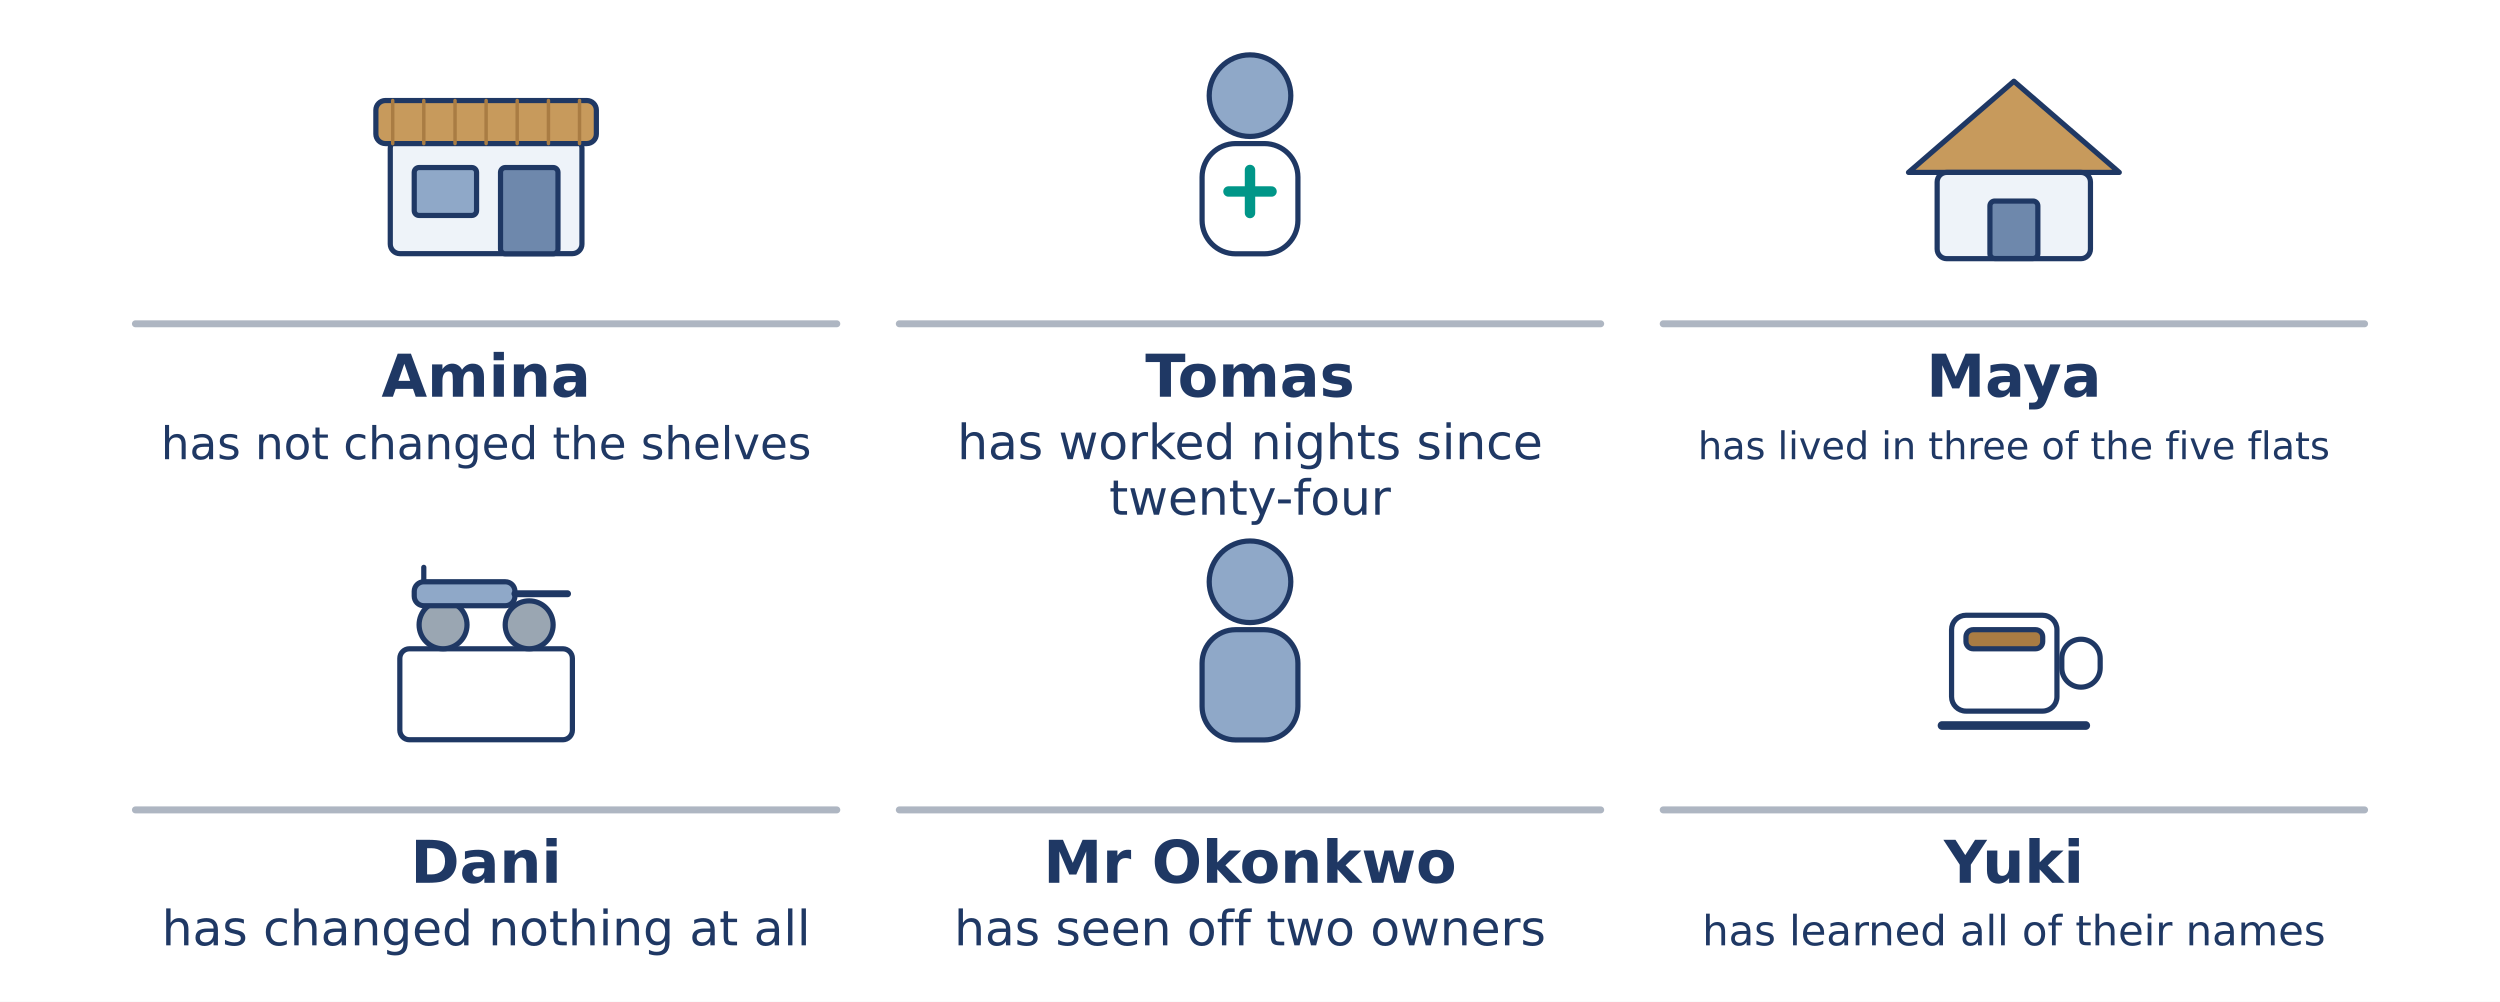
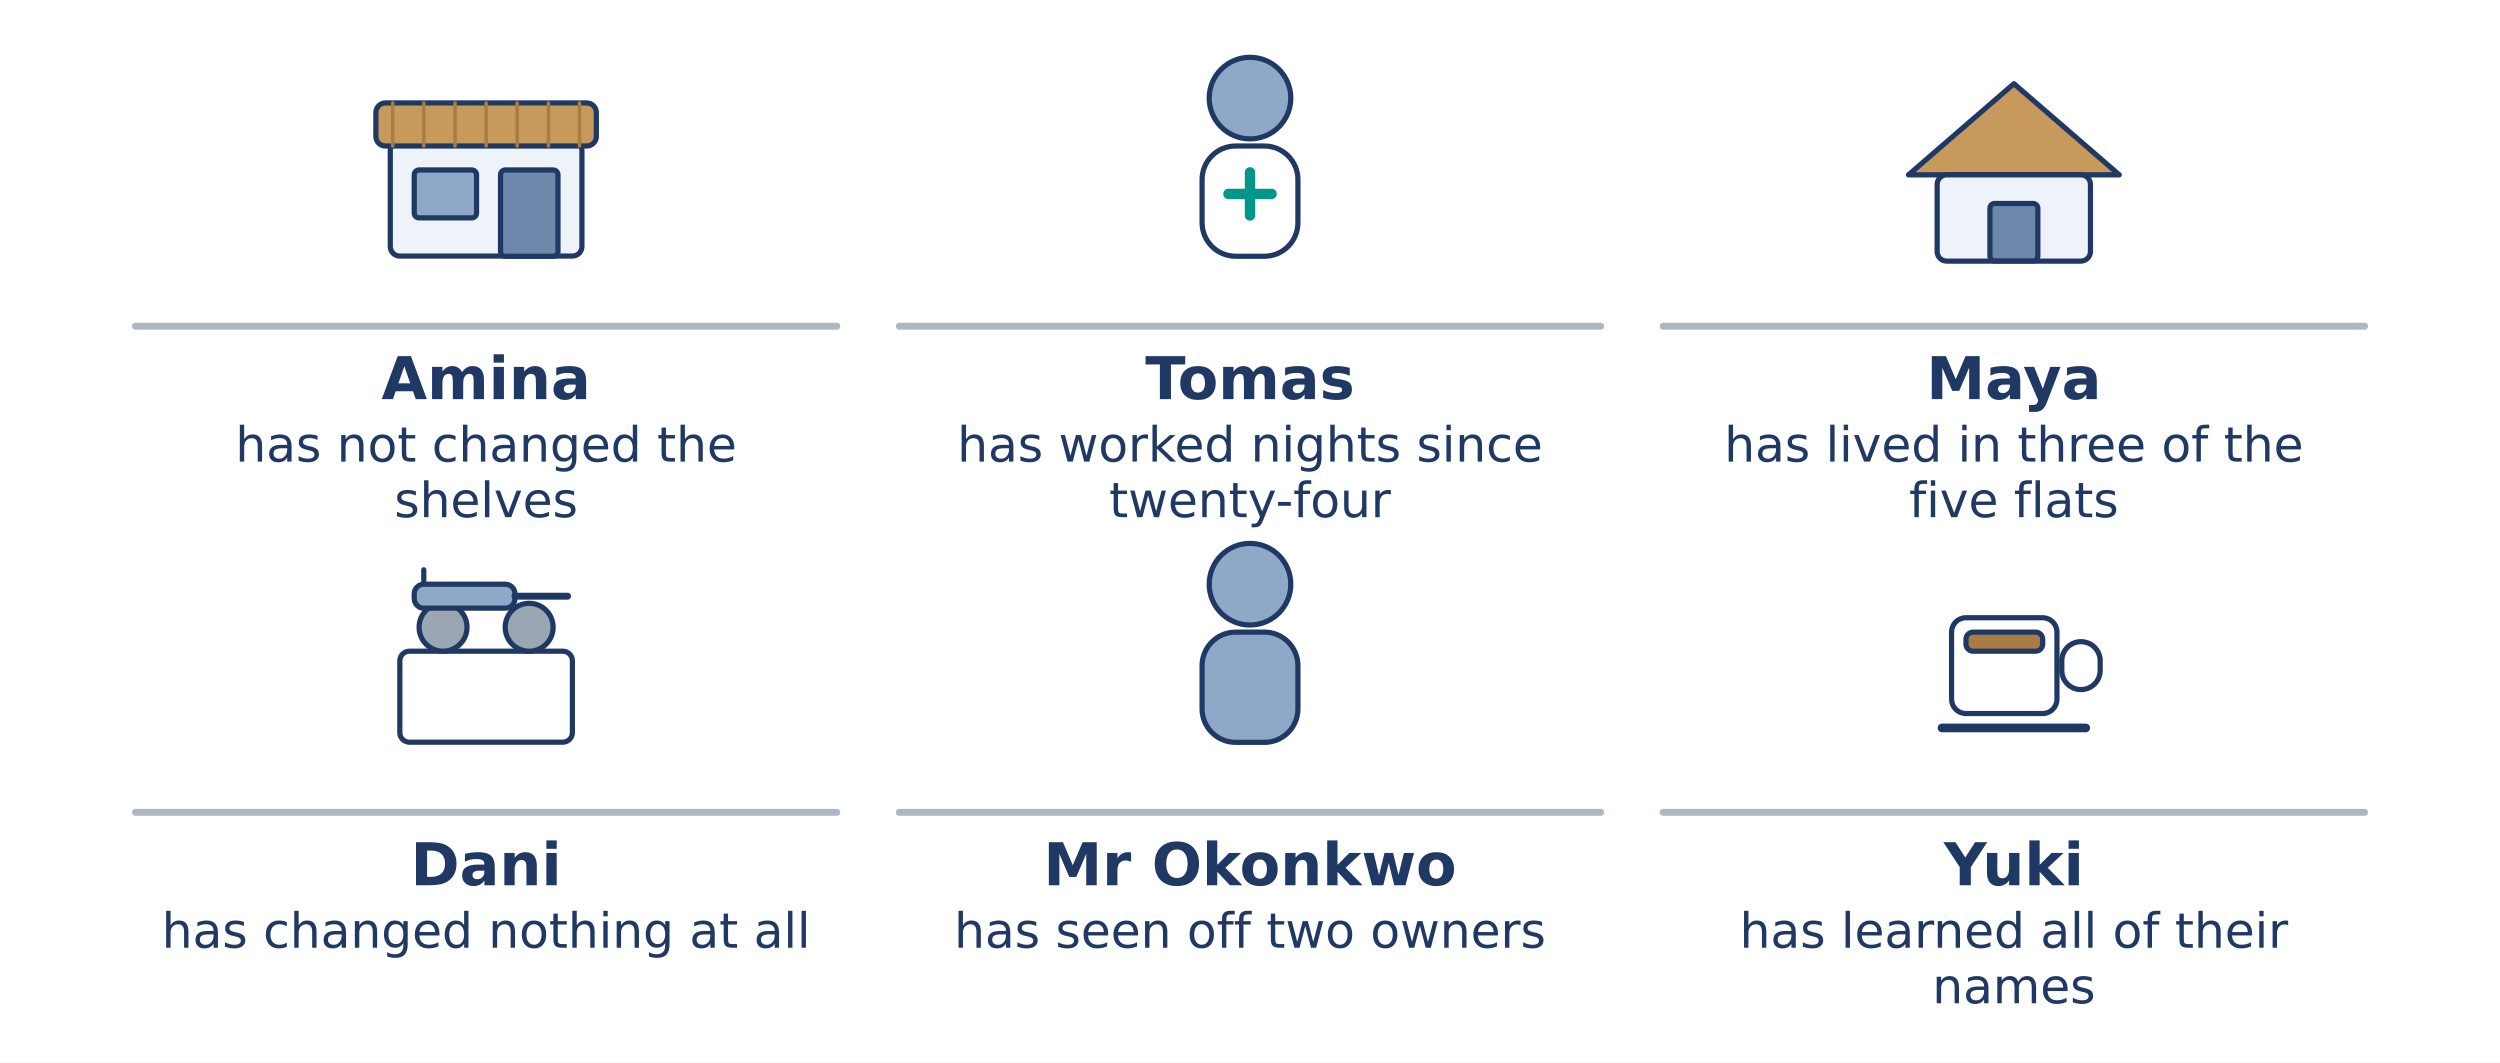
- <svg xmlns="http://www.w3.org/2000/svg" width="1440" height="577" viewBox="0 0 1440 577">
-   <rect width="1440" height="577" fill="#FFFFFF" />
-   <rect x="224.8" y="79.9" width="110.4" height="66.2" rx="5.52" fill="#EEF3F9" stroke="#1F3864" stroke-width="3" />
-   <rect x="216.5" y="57.9" width="127.0" height="24.8" rx="5.52" fill="#C79A5C" stroke="#1F3864" stroke-width="3" />
-   <line x1="226.2" y1="57.9" x2="226.2" y2="82.7" stroke="#A97C43" stroke-width="2" stroke-linecap="round" />
-   <line x1="244.1" y1="57.9" x2="244.1" y2="82.7" stroke="#A97C43" stroke-width="2" stroke-linecap="round" />
-   <line x1="262.1" y1="57.9" x2="262.1" y2="82.7" stroke="#A97C43" stroke-width="2" stroke-linecap="round" />
-   <line x1="280.0" y1="57.9" x2="280.0" y2="82.7" stroke="#A97C43" stroke-width="2" stroke-linecap="round" />
-   <line x1="297.9" y1="57.9" x2="297.9" y2="82.7" stroke="#A97C43" stroke-width="2" stroke-linecap="round" />
-   <line x1="315.9" y1="57.9" x2="315.9" y2="82.7" stroke="#A97C43" stroke-width="2" stroke-linecap="round" />
-   <line x1="333.8" y1="57.9" x2="333.8" y2="82.7" stroke="#A97C43" stroke-width="2" stroke-linecap="round" />
-   <rect x="238.6" y="96.5" width="35.9" height="27.6" rx="2.76" fill="#8FA8C8" stroke="#1F3864" stroke-width="3" />
-   <rect x="288.3" y="96.5" width="33.1" height="49.7" rx="2.76" fill="#6E88AC" stroke="#1F3864" stroke-width="3" />
-   <line x1="78.0" y1="186.5" x2="482.0" y2="186.5" stroke="#AEB6C2" stroke-width="4" stroke-linecap="round" />
-   <text x="280.0" y="228.5" font-family="DejaVu Sans" font-size="34" font-weight="bold" fill="#1F3864" text-anchor="middle">Amina</text>
-   <text x="280.0" y="264.5" font-family="DejaVu Sans" font-size="26" font-weight="normal" fill="#1F3864" text-anchor="middle">has not changed the shelves</text>
-   <circle cx="720.0" cy="55.1" r="23.5" fill="#8FA8C8" stroke="#1F3864" stroke-width="3" />
-   <rect x="692.4" y="82.7" width="55.2" height="63.5" rx="19.32" fill="#FFFFFF" stroke="#1F3864" stroke-width="3" />
-   <line x1="707.6" y1="110.3" x2="732.4" y2="110.3" stroke="#009688" stroke-width="6" stroke-linecap="round" />
-   <line x1="720.0" y1="97.9" x2="720.0" y2="122.7" stroke="#009688" stroke-width="6" stroke-linecap="round" />
-   <line x1="518.0" y1="186.5" x2="922.0" y2="186.5" stroke="#AEB6C2" stroke-width="4" stroke-linecap="round" />
-   <text x="720.0" y="228.5" font-family="DejaVu Sans" font-size="34" font-weight="bold" fill="#1F3864" text-anchor="middle">Tomas</text>
-   <text x="720.0" y="264.5" font-family="DejaVu Sans" font-size="28" font-weight="normal" fill="#1F3864" text-anchor="middle">has worked nights since</text>
-   <text x="720.0" y="296.5" font-family="DejaVu Sans" font-size="28" font-weight="normal" fill="#1F3864" text-anchor="middle">twenty-four</text>
-   <path d="M 1099.3 99.3 L 1160.0 46.8 L 1220.7 99.3 Z" fill="#C79A5C" stroke="#1F3864" stroke-width="3" stroke-linecap="round" stroke-linejoin="round" />
-   <rect x="1115.8" y="99.3" width="88.3" height="49.7" rx="5.52" fill="#EEF3F9" stroke="#1F3864" stroke-width="3" />
-   <rect x="1146.2" y="115.8" width="27.6" height="33.1" rx="2.76" fill="#6E88AC" stroke="#1F3864" stroke-width="3" />
-   <line x1="958.0" y1="186.5" x2="1362.0" y2="186.5" stroke="#AEB6C2" stroke-width="4" stroke-linecap="round" />
-   <text x="1160.0" y="228.5" font-family="DejaVu Sans" font-size="34" font-weight="bold" fill="#1F3864" text-anchor="middle">Maya</text>
-   <text x="1160.0" y="264.5" font-family="DejaVu Sans" font-size="22" font-weight="normal" fill="#1F3864" text-anchor="middle">has lived in three of the five flats</text>
-   <rect x="230.3" y="373.7" width="99.4" height="52.4" rx="5.52" fill="#FFFFFF" stroke="#1F3864" stroke-width="3" />
-   <circle cx="255.2" cy="359.9" r="13.8" fill="#9AA6B2" stroke="#1F3864" stroke-width="3" />
-   <circle cx="304.8" cy="359.9" r="13.8" fill="#9AA6B2" stroke="#1F3864" stroke-width="3" />
-   <path d="M 244.1 346.1 L 244.1 326.8" fill="none" stroke="#1F3864" stroke-width="3" stroke-linecap="round" stroke-linejoin="round" />
-   <rect x="238.6" y="335.1" width="58.0" height="13.8" rx="5.52" fill="#8FA8C8" stroke="#1F3864" stroke-width="3" />
-   <line x1="296.6" y1="342.0" x2="326.9" y2="342.0" stroke="#1F3864" stroke-width="4" stroke-linecap="round" />
-   <line x1="78.0" y1="466.5" x2="482.0" y2="466.5" stroke="#AEB6C2" stroke-width="4" stroke-linecap="round" />
-   <text x="280.0" y="508.5" font-family="DejaVu Sans" font-size="34" font-weight="bold" fill="#1F3864" text-anchor="middle">Dani</text>
-   <text x="280.0" y="544.5" font-family="DejaVu Sans" font-size="28" font-weight="normal" fill="#1F3864" text-anchor="middle">has changed nothing at all</text>
-   <circle cx="720.0" cy="335.1" r="23.5" fill="#8FA8C8" stroke="#1F3864" stroke-width="3" />
-   <rect x="692.4" y="362.7" width="55.2" height="63.5" rx="19.32" fill="#8FA8C8" stroke="#1F3864" stroke-width="3" />
-   <line x1="518.0" y1="466.5" x2="922.0" y2="466.5" stroke="#AEB6C2" stroke-width="4" stroke-linecap="round" />
-   <text x="720.0" y="508.5" font-family="DejaVu Sans" font-size="34" font-weight="bold" fill="#1F3864" text-anchor="middle">Mr Okonkwo</text>
-   <text x="720.0" y="544.5" font-family="DejaVu Sans" font-size="28" font-weight="normal" fill="#1F3864" text-anchor="middle">has seen off two owners</text>
-   <rect x="1124.1" y="354.4" width="60.7" height="55.2" rx="8.28" fill="#FFFFFF" stroke="#1F3864" stroke-width="3" />
-   <rect x="1187.6" y="368.2" width="22.1" height="27.6" rx="11.04" fill="#FFFFFF" stroke="#1F3864" stroke-width="3" />
-   <rect x="1132.4" y="362.7" width="44.2" height="11.0" rx="4.14" fill="#A97C43" stroke="#1F3864" stroke-width="3" />
-   <line x1="1118.6" y1="417.9" x2="1201.4" y2="417.9" stroke="#1F3864" stroke-width="5" stroke-linecap="round" />
-   <line x1="958.0" y1="466.5" x2="1362.0" y2="466.5" stroke="#AEB6C2" stroke-width="4" stroke-linecap="round" />
-   <text x="1160.0" y="508.5" font-family="DejaVu Sans" font-size="34" font-weight="bold" fill="#1F3864" text-anchor="middle">Yuki</text>
-   <text x="1160.0" y="544.5" font-family="DejaVu Sans" font-size="24" font-weight="normal" fill="#1F3864" text-anchor="middle">has learned all of their names</text>
+ <svg xmlns="http://www.w3.org/2000/svg" width="1440" height="612" viewBox="0 0 1440 612">
+   <rect width="1440" height="612" fill="#FFFFFF" />
+   <rect x="224.8" y="81.3" width="110.4" height="66.2" rx="5.52" fill="#EEF3F9" stroke="#1F3864" stroke-width="3" />
+   <rect x="216.5" y="59.3" width="127.0" height="24.8" rx="5.52" fill="#C79A5C" stroke="#1F3864" stroke-width="3" />
+   <line x1="226.2" y1="59.3" x2="226.2" y2="84.1" stroke="#A97C43" stroke-width="2" stroke-linecap="round" />
+   <line x1="244.1" y1="59.3" x2="244.1" y2="84.1" stroke="#A97C43" stroke-width="2" stroke-linecap="round" />
+   <line x1="262.1" y1="59.3" x2="262.1" y2="84.1" stroke="#A97C43" stroke-width="2" stroke-linecap="round" />
+   <line x1="280.0" y1="59.3" x2="280.0" y2="84.1" stroke="#A97C43" stroke-width="2" stroke-linecap="round" />
+   <line x1="297.9" y1="59.3" x2="297.9" y2="84.1" stroke="#A97C43" stroke-width="2" stroke-linecap="round" />
+   <line x1="315.9" y1="59.3" x2="315.9" y2="84.1" stroke="#A97C43" stroke-width="2" stroke-linecap="round" />
+   <line x1="333.8" y1="59.3" x2="333.8" y2="84.1" stroke="#A97C43" stroke-width="2" stroke-linecap="round" />
+   <rect x="238.6" y="97.9" width="35.9" height="27.6" rx="2.76" fill="#8FA8C8" stroke="#1F3864" stroke-width="3" />
+   <rect x="288.3" y="97.9" width="33.1" height="49.7" rx="2.76" fill="#6E88AC" stroke="#1F3864" stroke-width="3" />
+   <line x1="78.0" y1="187.9" x2="482.0" y2="187.9" stroke="#AEB6C2" stroke-width="4" stroke-linecap="round" />
+   <text x="280.0" y="229.9" font-family="DejaVu Sans" font-size="34" font-weight="bold" fill="#1F3864" text-anchor="middle">Amina</text>
+   <text x="280.0" y="265.9" font-family="DejaVu Sans" font-size="28" font-weight="normal" fill="#1F3864" text-anchor="middle">has not changed the</text>
+   <text x="280.0" y="297.9" font-family="DejaVu Sans" font-size="28" font-weight="normal" fill="#1F3864" text-anchor="middle">shelves</text>
+   <circle cx="720.0" cy="56.5" r="23.5" fill="#8FA8C8" stroke="#1F3864" stroke-width="3" />
+   <rect x="692.4" y="84.1" width="55.2" height="63.5" rx="19.32" fill="#FFFFFF" stroke="#1F3864" stroke-width="3" />
+   <line x1="707.6" y1="111.7" x2="732.4" y2="111.7" stroke="#009688" stroke-width="6" stroke-linecap="round" />
+   <line x1="720.0" y1="99.3" x2="720.0" y2="124.1" stroke="#009688" stroke-width="6" stroke-linecap="round" />
+   <line x1="518.0" y1="187.9" x2="922.0" y2="187.9" stroke="#AEB6C2" stroke-width="4" stroke-linecap="round" />
+   <text x="720.0" y="229.9" font-family="DejaVu Sans" font-size="34" font-weight="bold" fill="#1F3864" text-anchor="middle">Tomas</text>
+   <text x="720.0" y="265.9" font-family="DejaVu Sans" font-size="28" font-weight="normal" fill="#1F3864" text-anchor="middle">has worked nights since</text>
+   <text x="720.0" y="297.9" font-family="DejaVu Sans" font-size="28" font-weight="normal" fill="#1F3864" text-anchor="middle">twenty-four</text>
+   <path d="M 1099.3 100.7 L 1160.0 48.2 L 1220.7 100.7 Z" fill="#C79A5C" stroke="#1F3864" stroke-width="3" stroke-linecap="round" stroke-linejoin="round" />
+   <rect x="1115.8" y="100.7" width="88.3" height="49.7" rx="5.52" fill="#EEF3F9" stroke="#1F3864" stroke-width="3" />
+   <rect x="1146.2" y="117.2" width="27.6" height="33.1" rx="2.76" fill="#6E88AC" stroke="#1F3864" stroke-width="3" />
+   <line x1="958.0" y1="187.9" x2="1362.0" y2="187.9" stroke="#AEB6C2" stroke-width="4" stroke-linecap="round" />
+   <text x="1160.0" y="229.9" font-family="DejaVu Sans" font-size="34" font-weight="bold" fill="#1F3864" text-anchor="middle">Maya</text>
+   <text x="1160.0" y="265.9" font-family="DejaVu Sans" font-size="28" font-weight="normal" fill="#1F3864" text-anchor="middle">has lived in three of the</text>
+   <text x="1160.0" y="297.9" font-family="DejaVu Sans" font-size="28" font-weight="normal" fill="#1F3864" text-anchor="middle">five flats</text>
+   <rect x="230.3" y="375.1" width="99.4" height="52.4" rx="5.52" fill="#FFFFFF" stroke="#1F3864" stroke-width="3" />
+   <circle cx="255.2" cy="361.3" r="13.8" fill="#9AA6B2" stroke="#1F3864" stroke-width="3" />
+   <circle cx="304.8" cy="361.3" r="13.8" fill="#9AA6B2" stroke="#1F3864" stroke-width="3" />
+   <path d="M 244.1 347.5 L 244.1 328.2" fill="none" stroke="#1F3864" stroke-width="3" stroke-linecap="round" stroke-linejoin="round" />
+   <rect x="238.6" y="336.5" width="58.0" height="13.8" rx="5.52" fill="#8FA8C8" stroke="#1F3864" stroke-width="3" />
+   <line x1="296.6" y1="343.4" x2="326.9" y2="343.4" stroke="#1F3864" stroke-width="4" stroke-linecap="round" />
+   <line x1="78.0" y1="467.9" x2="482.0" y2="467.9" stroke="#AEB6C2" stroke-width="4" stroke-linecap="round" />
+   <text x="280.0" y="509.9" font-family="DejaVu Sans" font-size="34" font-weight="bold" fill="#1F3864" text-anchor="middle">Dani</text>
+   <text x="280.0" y="545.9" font-family="DejaVu Sans" font-size="28" font-weight="normal" fill="#1F3864" text-anchor="middle">has changed nothing at all</text>
+   <circle cx="720.0" cy="336.5" r="23.5" fill="#8FA8C8" stroke="#1F3864" stroke-width="3" />
+   <rect x="692.4" y="364.1" width="55.2" height="63.5" rx="19.32" fill="#8FA8C8" stroke="#1F3864" stroke-width="3" />
+   <line x1="518.0" y1="467.9" x2="922.0" y2="467.9" stroke="#AEB6C2" stroke-width="4" stroke-linecap="round" />
+   <text x="720.0" y="509.9" font-family="DejaVu Sans" font-size="34" font-weight="bold" fill="#1F3864" text-anchor="middle">Mr Okonkwo</text>
+   <text x="720.0" y="545.9" font-family="DejaVu Sans" font-size="28" font-weight="normal" fill="#1F3864" text-anchor="middle">has seen off two owners</text>
+   <rect x="1124.1" y="355.8" width="60.7" height="55.2" rx="8.28" fill="#FFFFFF" stroke="#1F3864" stroke-width="3" />
+   <rect x="1187.6" y="369.6" width="22.1" height="27.6" rx="11.04" fill="#FFFFFF" stroke="#1F3864" stroke-width="3" />
+   <rect x="1132.4" y="364.1" width="44.2" height="11.0" rx="4.14" fill="#A97C43" stroke="#1F3864" stroke-width="3" />
+   <line x1="1118.6" y1="419.3" x2="1201.4" y2="419.3" stroke="#1F3864" stroke-width="5" stroke-linecap="round" />
+   <line x1="958.0" y1="467.9" x2="1362.0" y2="467.9" stroke="#AEB6C2" stroke-width="4" stroke-linecap="round" />
+   <text x="1160.0" y="509.9" font-family="DejaVu Sans" font-size="34" font-weight="bold" fill="#1F3864" text-anchor="middle">Yuki</text>
+   <text x="1160.0" y="545.9" font-family="DejaVu Sans" font-size="28" font-weight="normal" fill="#1F3864" text-anchor="middle">has learned all of their</text>
+   <text x="1160.0" y="577.9" font-family="DejaVu Sans" font-size="28" font-weight="normal" fill="#1F3864" text-anchor="middle">names</text>
</svg>
